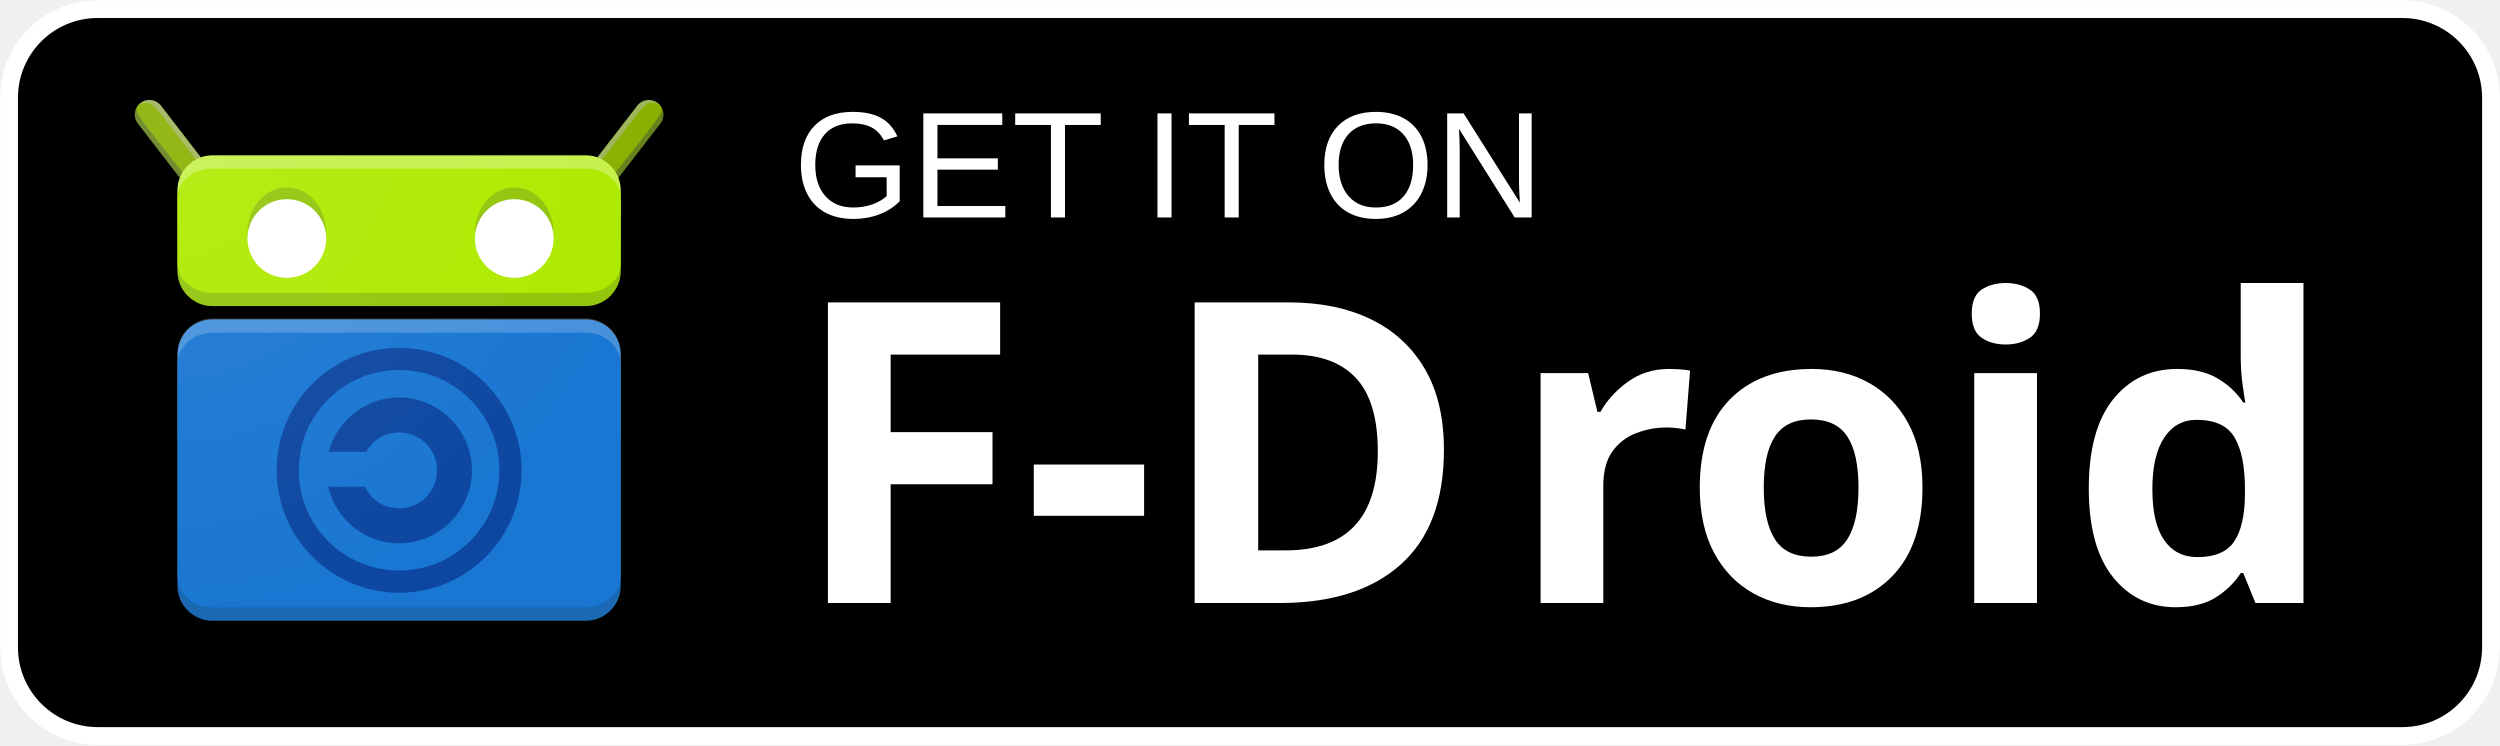
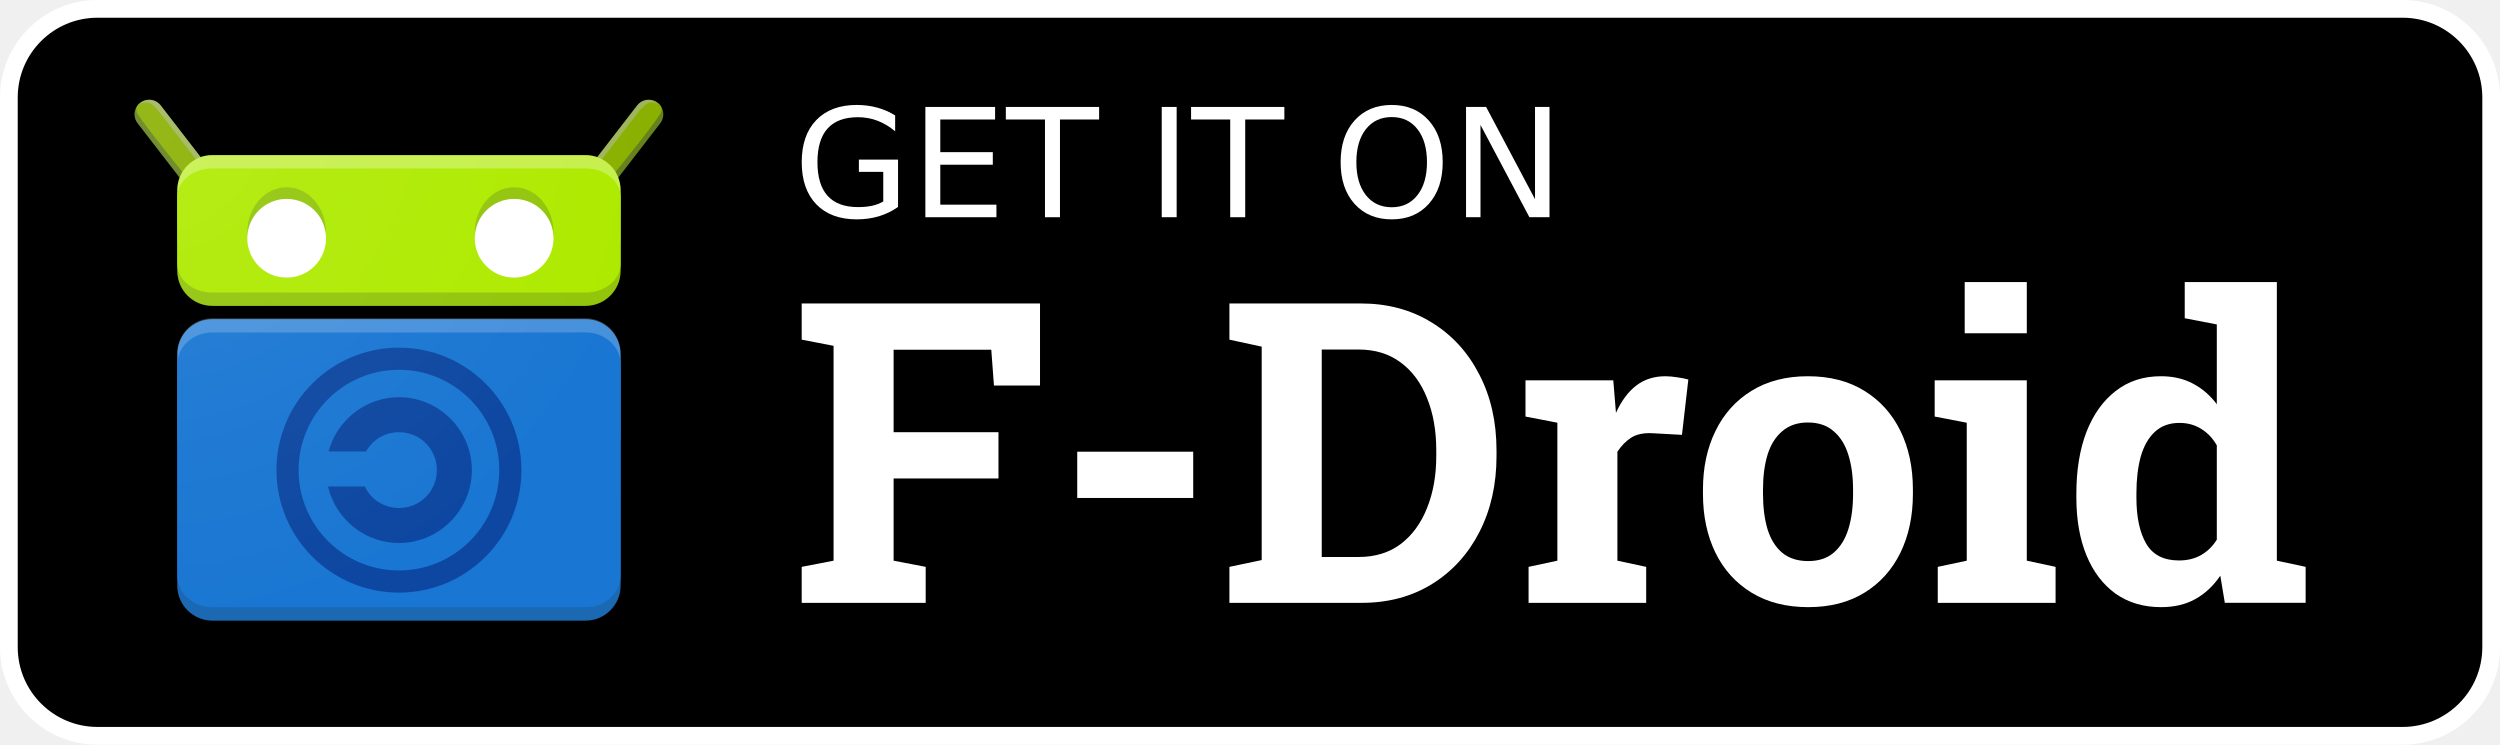
- <svg xmlns="http://www.w3.org/2000/svg" id="Layer_1" width="199mm" height="59.31mm" viewBox="0 0 564.09 168.12">
+ <svg xmlns="http://www.w3.org/2000/svg" width="47.372mm" height="14.111mm" version="1.1" viewBox="0 0 134.28 39.998" xml:space="preserve">
  <defs>
-     <radialGradient id="radial-gradient" cx="191.62" cy="361.16" fx="191.62" fy="361.16" r="59.66" gradientTransform="translate(-683.26 -352.71) rotate(90) scale(1.96 -1.98)" gradientUnits="userSpaceOnUse">
-       <stop offset="0" stop-color="#fff" stop-opacity=".1" />
-       <stop offset="1" stop-color="#fff" stop-opacity="0" />
+     <radialGradient id="a-8" cx="113" cy="-12.89" r="59.662" gradientTransform="matrix(0 .46691 -.47089 0 1.3112 -47.285)" gradientUnits="userSpaceOnUse">
+       <stop stop-color="#fff" stop-opacity=".098" offset="0" />
+       <stop stop-color="#fff" stop-opacity="0" offset="1" />
    </radialGradient>
  </defs>
-   <rect x="2.05" y="2.06" width="560" height="164" rx="20" ry="20" style="stroke:#fff; stroke-width:4px;" />
-   <g style="isolation:isolate;">
-     <text transform="translate(179 49.07)" style="fill:#fff; font-family:ArialMT, Arial; font-size:34.12px; isolation:isolate;">
-       <tspan x="0" y="0">GE</tspan>
-       <tspan x="49.3" y="0" style="letter-spacing:-.02em;">T</tspan>
-       <tspan x="69.53" y="0" xml:space="preserve"> I</tspan>
-       <tspan x="88.5" y="0" style="letter-spacing:-.02em;">T</tspan>
-       <tspan x="108.72" y="0" xml:space="preserve"> ON</tspan>
-     </text>
+   <rect x=".476" y=".475" width="133.33" height="39.046" rx="4.762" ry="4.762" stroke="#fff" stroke-width=".952" />
+   <g transform="matrix(.23809 0 0 .23809 2.7363e-6 -.00074364)" fill="#fff">
+     <path d="m199.26 45.456v-6.682h-5.499v-2.766h8.831v10.681q-1.95 1.383-4.299 2.099-2.349 0.7-5.015 0.7-5.832 0-9.131-3.399-3.283-3.416-3.283-9.498 0-6.098 3.283-9.498 3.299-3.416 9.131-3.416 2.433 0 4.615 0.6 2.2 0.6 4.049 1.766v3.583q-1.866-1.583-3.966-2.383-2.099-0.8-4.416-0.8-4.566 0-6.865 2.549-2.283 2.549-2.283 7.598 0 5.032 2.283 7.582 2.299 2.549 6.865 2.549 1.783 0 3.183-0.3 1.4-0.317 2.516-0.966z" />
+     <path d="m208.76 24.128h15.729v2.833h-12.364v7.365h11.847v2.833h-11.847v9.014h12.664v2.833h-16.029v-24.877z" />
+     <path d="m226.91 24.128h21.045v2.833h-8.831v22.045h-3.382v-22.045h-8.831v-2.833z" />
+     <path d="m262.08 24.128h3.366v24.877h-3.366z" />
+     <path d="m268.7 24.128h21.045v2.833h-8.831v22.045h-3.382v-22.045h-8.831v-2.833z" />
+     <path d="m313.97 26.41q-3.666 0-5.832 2.733-2.15 2.733-2.15 7.448 0 4.699 2.15 7.431 2.166 2.733 5.832 2.733t5.799-2.733q2.15-2.733 2.15-7.431 0-4.715-2.15-7.448-2.13-2.732-5.8-2.732zm0-2.733q5.232 0 8.365 3.516 3.133 3.499 3.133 9.398 0 5.882-3.133 9.398-3.133 3.499-8.365 3.499-5.249 0-8.398-3.499-3.133-3.499-3.133-9.398t3.133-9.398q3.149-3.516 8.398-3.516z" />
+     <path d="m330.73 24.128h4.532l11.031 20.812v-20.812h3.266v24.877h-4.532l-11.031-20.812v20.812h-3.266z" />
+     <path d="m180.86 136v-8.118l7.19-1.392v-48.474l-7.19-1.392v-8.164h53.762v18.508h-10.391l-0.603-8.071h-22.034v18.601h23.657v10.437h-23.657v18.555l7.236 1.392v8.118z" />
+     <path d="m243.02 112.34v-10.437h26.162v10.437z" />
+     <path d="m277.35 136v-8.118l7.283-1.531v-48.149l-7.283-1.577v-8.164h29.641q9.045 0 15.957 4.268 6.912 4.221 10.762 11.736 3.897 7.468 3.897 17.163v1.252q0 9.602-3.85 17.117-3.804 7.468-10.669 11.736-6.865 4.268-15.911 4.268zm20.828-10.344h8.303q5.613 0 9.509-2.922 3.897-2.969 5.938-8.118 2.087-5.149 2.087-11.736v-1.299q0-6.68-2.087-11.782-2.041-5.149-5.938-8.025-3.897-2.922-9.509-2.922h-8.303z" />
+     <path d="m344.84 136v-8.118l6.494-1.392v-31.125l-7.19-1.392v-8.164h19.807l0.51 6.216 0.093 1.113q1.855-4.082 4.592-6.169t6.54-2.087q1.206 0 2.644 0.232 1.438 0.186 2.551 0.51l-1.438 12.478-6.726-0.371q-2.876-0.139-4.685 0.974-1.763 1.113-3.154 3.201v24.585l6.494 1.392v8.118z" />
+     <path d="m407.93 136.97q-7.422 0-12.756-3.247t-8.164-8.999q-2.83-5.798-2.83-13.313v-0.974q0-7.468 2.83-13.22 2.83-5.798 8.118-9.045 5.335-3.293 12.71-3.293 7.468 0 12.756 3.293 5.288 3.247 8.118 8.999t2.83 13.267v0.974q0 7.515-2.83 13.313-2.83 5.752-8.118 8.999-5.288 3.247-12.664 3.247zm0-10.391q3.525 0 5.752-1.902 2.227-1.902 3.293-5.288 1.067-3.433 1.067-7.979v-0.974q0-4.453-1.067-7.839-1.067-3.433-3.34-5.335-2.227-1.948-5.798-1.948-3.479 0-5.752 1.948-2.273 1.902-3.34 5.335-1.02 3.386-1.02 7.839v0.974q0 4.546 1.02 7.979 1.067 3.433 3.34 5.335 2.273 1.855 5.845 1.855z" />
+     <path d="m437.15 136v-8.118l6.54-1.392v-31.125l-7.236-1.392v-8.164h20.781v40.681l6.494 1.392v8.118zm6.077-60.813v-11.55h14.009v11.55z" />
+     <path d="m487.53 136.97q-5.984 0-10.298-3.062-4.268-3.108-6.54-8.628-2.273-5.566-2.273-12.988v-0.974q0-7.932 2.273-13.87 2.319-5.938 6.587-9.231 4.268-3.34 10.205-3.34 4.128 0 7.236 1.67 3.108 1.623 5.381 4.639v-17.998l-7.236-1.392v-8.164h20.781v62.854l6.494 1.392v8.118h-18.23l-1.02-6.123q-2.366 3.479-5.659 5.288-3.247 1.809-7.7 1.809zm4.036-10.53q2.83 0 4.963-1.206 2.134-1.206 3.572-3.479v-21.292q-1.392-2.412-3.525-3.711-2.134-1.345-4.917-1.345-3.386 0-5.566 2.041-2.134 1.995-3.154 5.566-0.974 3.572-0.974 8.303v0.974q0 6.587 2.227 10.391 2.227 3.757 7.375 3.757z" />
  </g>
-   <g style="isolation:isolate;">
-     <text transform="translate(178.26 136.06)" style="fill:#fff; font-family:RobotoSlab-Bold, 'Roboto Slab'; font-size:95px; font-weight:700; isolation:isolate;">
-       <tspan x="0" y="0">F-D</tspan>
-       <tspan x="161.94" y="0" style="letter-spacing:0em;">r</tspan>
-       <tspan x="200.99" y="0">oid</tspan>
-     </text>
+   <path d="m34.842 6.141-2.662 3.446" fill="#8ab000" stroke="#769616" stroke-linecap="round" stroke-width="1.566" />
+   <g stroke-width=".238">
+     <path d="m34.83 5.356c0.284 8e-3 0.477 0.118 0.614 0.281-1.27 1.509-1.484 1.749-3.217 3.898-0.639 0.826-1.304 0.399-0.665-0.427l2.663-3.446c0.143-0.191 0.367-0.299 0.606-0.306z" fill="#fff" fill-opacity=".298" />
+     <path d="m35.449 5.645c0.078 0.093 0.352 0.504 0.014 0.975l-2.663 3.446c-0.639 0.826-0.72-0.384-0.72-0.384s2.34-2.826 3.369-4.037z" fill="#263238" fill-opacity=".2" />
+     <path d="m35.001 5.503c0.275 0 0.601 0.089 0.516 0.5-0.065 0.314-2.92 3.806-2.92 3.806-0.639 0.826-1.562 0.424-0.923-0.403l2.653-3.429c0.163-0.182 0.381-0.466 0.674-0.475z" fill="#8ab000" />
  </g>
-   <path d="m146.4,25.85l-11.18,14.47" style="fill:#8ab000; fill-rule:evenodd; stroke:#769616; stroke-linecap:round; stroke-miterlimit:10.53; stroke-width:6.58px;" />
-   <path d="m146.34,22.56c1.19.03,2,.49,2.58,1.18-5.33,6.34-6.23,7.35-13.51,16.37-2.68,3.47-5.48,1.68-2.79-1.79l11.18-14.47c.61-.8,1.54-1.27,2.54-1.29h0Z" style="fill:rgba(255,255,255,.3); fill-rule:evenodd;" />
-   <path d="m148.94,23.77c.97,1.19,1,2.88.06,4.1l-11.18,14.47c-2.68,3.47-3.03-1.61-3.03-1.61,0,0,9.83-11.87,14.15-16.96h0Z" style="fill:rgba(38,50,56,.2); fill-rule:evenodd;" />
-   <path d="m147.06,23.18c1.15,0,2.53.37,2.17,2.1-.27,1.32-12.26,15.98-12.26,15.98-2.68,3.47-6.56,1.78-3.88-1.69l11.14-14.4c.68-.76,1.6-1.96,2.83-1.99h0Z" style="fill:#8ab000; fill-rule:evenodd;" />
-   <path d="m33.71,25.85l11.18,14.47" style="fill:#8ab000; fill-rule:evenodd; stroke:#769616; stroke-linecap:round; stroke-miterlimit:10.53; stroke-width:6.58px;" />
-   <path d="m33.76,22.56c-1.19.03-2,.49-2.58,1.18,5.33,6.34,6.23,7.35,13.51,16.37,2.68,3.47,5.48,1.68,2.79-1.79l-11.18-14.47c-.61-.8-1.54-1.27-2.54-1.29h0Z" style="fill:rgba(255,255,255,.3); fill-rule:evenodd;" />
-   <path d="m31.16,23.77c-.97,1.19-1,2.88-.06,4.1l11.18,14.47c2.68,3.47,3.03-1.61,3.03-1.61,0,0-9.83-11.87-14.15-16.96h0Z" style="fill:rgba(38,50,56,.2); fill-rule:evenodd;" />
-   <path d="m33.05,23.18c-1.15,0-2.53.37-2.17,2.1.27,1.32,12.26,15.98,12.26,15.98,2.68,3.47,6.56,1.78,3.88-1.69l-11.14-14.4c-.68-.76-1.6-1.96-2.83-1.99h0Z" style="fill:#8ab000; fill-rule:evenodd;" />
-   <g>
-     <rect x="40.05" y="35.06" width="100" height="34" rx="7.89" ry="7.89" style="fill:#aeea00;" />
-     <rect x="40.05" y="42.74" width="100" height="26.32" rx="7.89" ry="7.89" style="fill:rgba(38,50,56,.2);" />
-     <rect x="40.05" y="35.06" width="100" height="26.32" rx="7.89" ry="7.89" style="fill:rgba(255,255,255,.3);" />
-     <path d="m47.95,38.06h84.21c4.36,0,7.89,2.89,7.89,6.46v15.08c0,3.57-3.53,6.46-7.89,6.46H47.95c-4.36,0-7.89-2.89-7.89-6.46v-15.08c0-3.57,3.53-6.46,7.89-6.46Z" style="fill:#aeea00;" />
+   <path d="m8.013 6.141 2.663 3.446" fill="#8ab000" stroke="#769616" stroke-linecap="round" stroke-width="1.566" />
+   <g stroke-width=".238">
+     <path d="m8.027 5.356c-0.284 8e-3 -0.477 0.118-0.614 0.281 1.27 1.509 1.484 1.749 3.217 3.898 0.639 0.826 1.304 0.399 0.665-0.427l-2.663-3.446c-0.143-0.191-0.367-0.299-0.606-0.306z" fill="#fff" fill-opacity=".298" />
+     <path d="m7.407 5.645c-0.078 0.093-0.352 0.504-0.014 0.975l2.663 3.446c0.639 0.826 0.72-0.384 0.72-0.384s-2.34-2.826-3.369-4.037z" fill="#263238" fill-opacity=".2" />
+     <path d="m7.856 5.503c-0.275 0-0.601 0.089-0.516 0.5 0.065 0.314 2.92 3.806 2.92 3.806 0.639 0.826 1.562 0.424 0.923-0.403l-2.653-3.429c-0.163-0.182-0.381-0.466-0.674-0.475z" fill="#8ab000" />
+     <rect x="9.524" y="8.332" width="23.809" height="8.095" rx="1.88" ry="1.88" fill="#aeea00" />
+     <rect x="9.524" y="10.162" width="23.809" height="6.266" rx="1.88" ry="1.88" fill="#263238" fill-opacity=".2" />
+     <rect x="9.524" y="8.334" width="23.809" height="6.266" rx="1.88" ry="1.88" fill="#fff" fill-opacity=".298" />
+     <rect x="9.524" y="9.047" width="23.809" height="6.667" rx="1.88" ry="1.538" fill="#aeea00" />
+     <rect x="9.524" y="17.142" width="23.809" height="16.19" rx="1.88" ry="1.88" fill="#1976d2" />
+     <rect x="9.524" y="25.187" width="23.809" height="8.145" rx="1.88" ry="1.88" fill="#263238" fill-opacity=".2" />
+     <rect x="9.524" y="17.092" width="23.809" height="8.145" rx="1.88" ry="1.88" fill="#fff" fill-opacity=".2" />
+     <rect x="9.524" y="17.856" width="23.809" height="14.761" rx="1.88" ry="1.703" fill="#1976d2" />
+     <path d="m21.428 21.334c-1.805 0-3.333 1.244-3.78 2.914h2.013c0.347-0.617 0.999-1.034 1.767-1.034 1.136 0 2.036 0.901 2.036 2.036 0 1.136-0.901 2.036-2.036 2.036-0.819 0-1.511-0.472-1.836-1.159h-1.976c0.402 1.733 1.962 3.038 3.812 3.038 2.152 0 3.916-1.764 3.916-3.916 0-2.152-1.764-3.916-3.916-3.916z" fill="#0d47a1" />
  </g>
-   <g>
-     <rect x="40.05" y="72.06" width="100" height="68" rx="7.89" ry="7.89" style="fill:#1976d2;" />
-     <rect x="40.05" y="105.85" width="100" height="34.21" rx="7.89" ry="7.89" style="fill:rgba(38,50,56,.2);" />
-     <rect x="40.05" y="71.85" width="100" height="34.21" rx="7.89" ry="7.89" style="fill:rgba(255,255,255,.2);" />
-     <path d="m47.95,75.06h84.21c4.36,0,7.89,3.2,7.89,7.15v47.69c0,3.95-3.53,7.15-7.89,7.15H47.95c-4.36,0-7.89-3.2-7.89-7.15v-47.69c0-3.95,3.53-7.15,7.89-7.15Z" style="fill:#1976d2;" />
+   <circle cx="21.428" cy="25.251" r="5.984" fill="none" stroke="#0d47a1" stroke-linecap="round" stroke-width="1.19" />
+   <g stroke-width=".238">
+     <ellipse cx="15.397" cy="12.485" rx="2.115" ry="2.428" fill="#263238" fill-opacity=".2" />
+     <circle cx="15.397" cy="12.798" r="2.115" fill="#fff" />
+     <ellipse cx="27.616" cy="12.485" rx="2.115" ry="2.428" fill="#263238" fill-opacity=".2" />
+     <circle cx="27.616" cy="12.798" r="2.115" fill="#fff" />
+     <path d="m8.027 5.35a0.783 0.783 0 0 0-0.634 1.27l2.256 2.919c-0.08 0.209-0.126 0.435-0.126 0.672v4.336c0 1.041 0.838 1.88 1.88 1.88h20.05c1.041 0 1.88-0.838 1.88-1.88v-4.336c0-0.238-0.045-0.464-0.125-0.673l2.255-2.919a0.783 0.783 0 0 0-0.579-1.27 0.783 0.783 0 0 0-0.66 0.312l-2.146 2.777c-0.193-0.07-0.402-0.109-0.621-0.109h-20.05c-0.219 0-0.429 0.039-0.624 0.107l-2.147-2.777a0.783 0.783 0 0 0-0.605-0.312zm3.376 11.792c-1.041 0-1.88 0.838-1.88 1.88v12.431c0 1.041 0.838 1.88 1.88 1.88h20.05c1.041 0 1.88-0.838 1.88-1.88v-12.431c2e-3 -1.04-0.836-1.878-1.876-1.878h-20.05z" fill="url(#a-8)" />
  </g>
-   <g>
-     <path d="m90.05,89.68c-7.58,0-14,5.22-15.88,12.24h8.46c1.5-2.69,4.34-4.35,7.42-4.34,4.69-.03,8.52,3.75,8.55,8.44,0,.04,0,.08,0,.12.03,4.69-3.75,8.52-8.44,8.55-.04,0-.08,0-.12,0-3.3.02-6.31-1.88-7.71-4.87h-8.3c1.69,7.28,8.24,12.76,16.01,12.76,9.04,0,16.45-7.41,16.45-16.45s-7.41-16.45-16.45-16.45Z" style="fill:#0d47a1;" />
-     <circle cx="90.05" cy="106.12" r="25.13" transform="translate(-.18 .15) rotate(-.1)" style="fill:none; stroke:#0d47a1; stroke-linecap:round; stroke-miterlimit:10.53; stroke-width:5px;" />
-   </g>
-   <g>
-     <ellipse cx="64.72" cy="52.5" rx="8.88" ry="10.2" style="fill:rgba(38,50,56,.2);" />
-     <circle cx="64.72" cy="53.82" r="8.88" style="fill:#fff;" />
-   </g>
-   <g>
-     <ellipse cx="116.04" cy="52.5" rx="8.88" ry="10.2" style="fill:rgba(38,50,56,.2);" />
-     <circle cx="116.04" cy="53.82" r="8.88" style="fill:#fff;" />
-   </g>
-   <path d="m33.77,22.54c-1.82-.05-3.33,1.39-3.38,3.2-.02.77.23,1.53.71,2.13l9.47,12.26c-.35.9-.53,1.86-.53,2.83v18.21c0,4.35,3.51,7.89,7.86,7.89.01,0,.02,0,.04,0h84.21c4.35,0,7.89-3.51,7.89-7.86,0-.01,0-.02,0-.04v-18.21c0-1-.19-1.95-.52-2.83l9.47-12.26c1.13-1.42.89-3.49-.53-4.62-.54-.43-1.21-.68-1.9-.71-1.08-.05-2.12.44-2.77,1.31l-9.01,11.67c-.84-.3-1.73-.45-2.62-.45H47.95c-.92,0-1.8.16-2.62.45l-9.02-11.67c-.6-.8-1.54-1.29-2.54-1.31h0Zm14.18,49.53c-4.35,0-7.89,3.51-7.89,7.86,0,.01,0,.02,0,.04v52.21c0,4.35,3.51,7.89,7.86,7.89.01,0,.02,0,.04,0h84.21c4.35,0,7.89-3.51,7.89-7.86,0-.01,0-.02,0-.04v-52.21c0-4.35-3.51-7.89-7.86-7.89-.01,0-.02,0-.04,0H47.95Z" style="fill:url(#radial-gradient); fill-rule:evenodd;" />
</svg>
